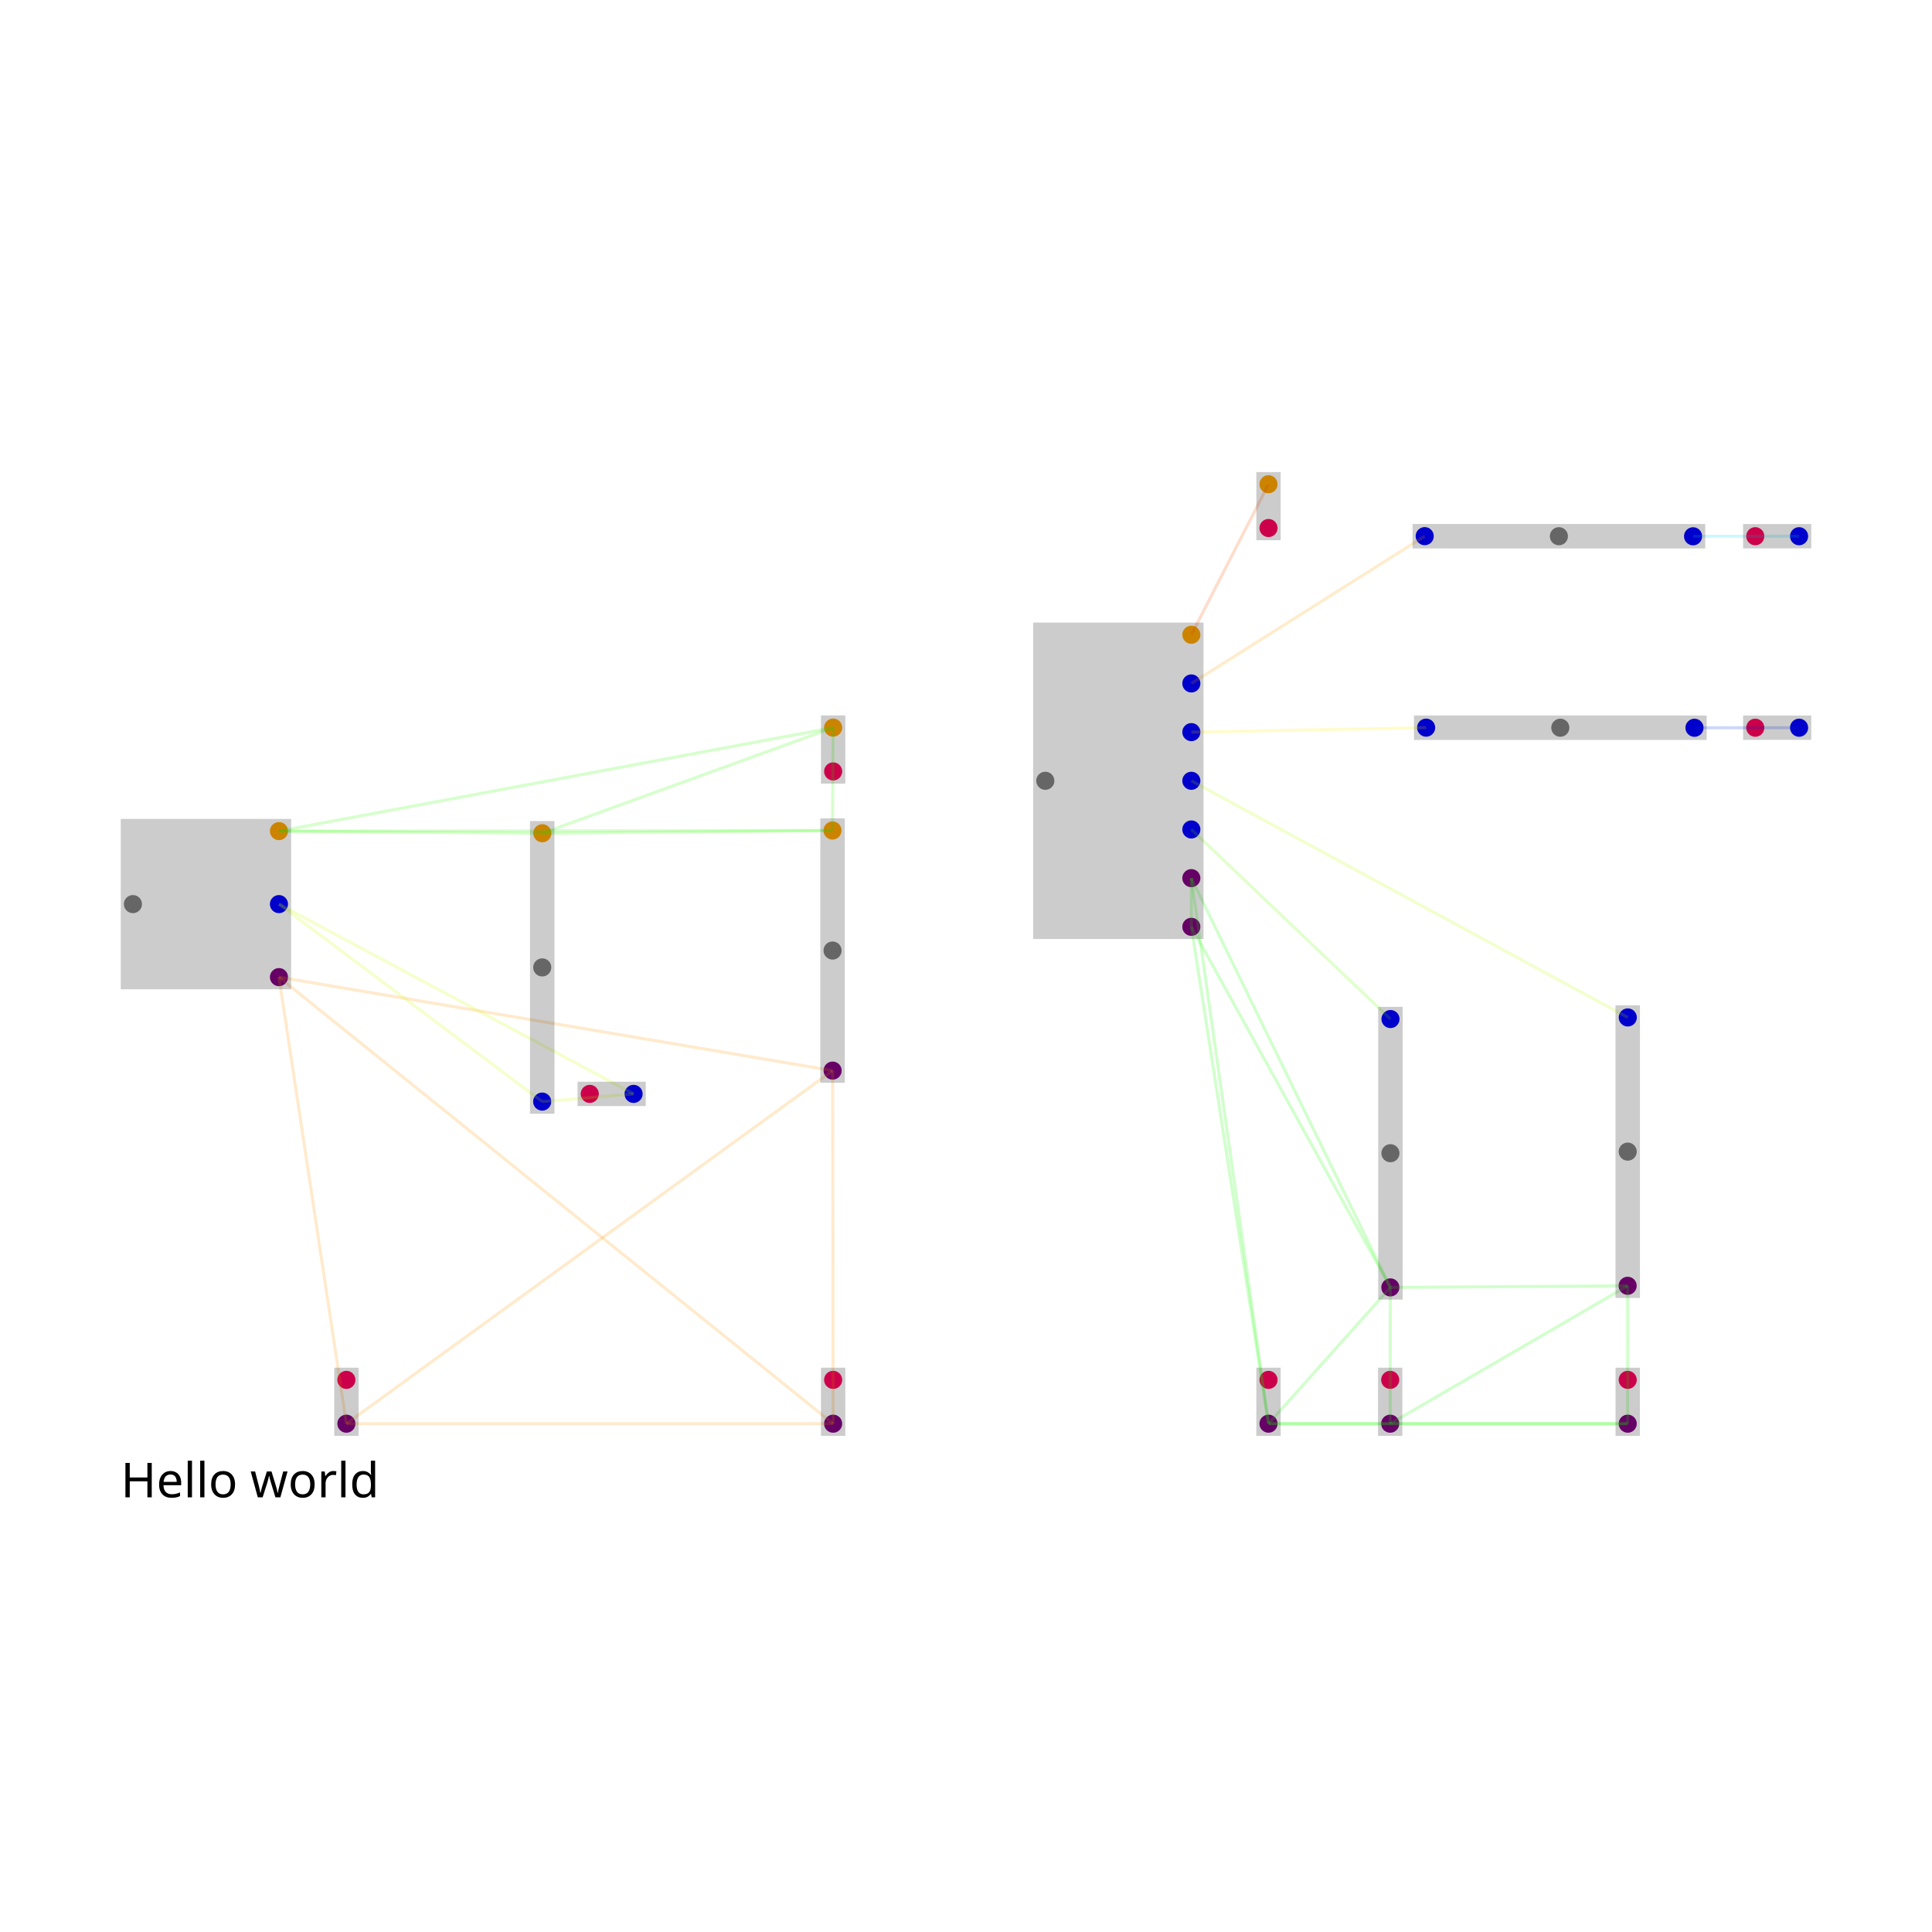
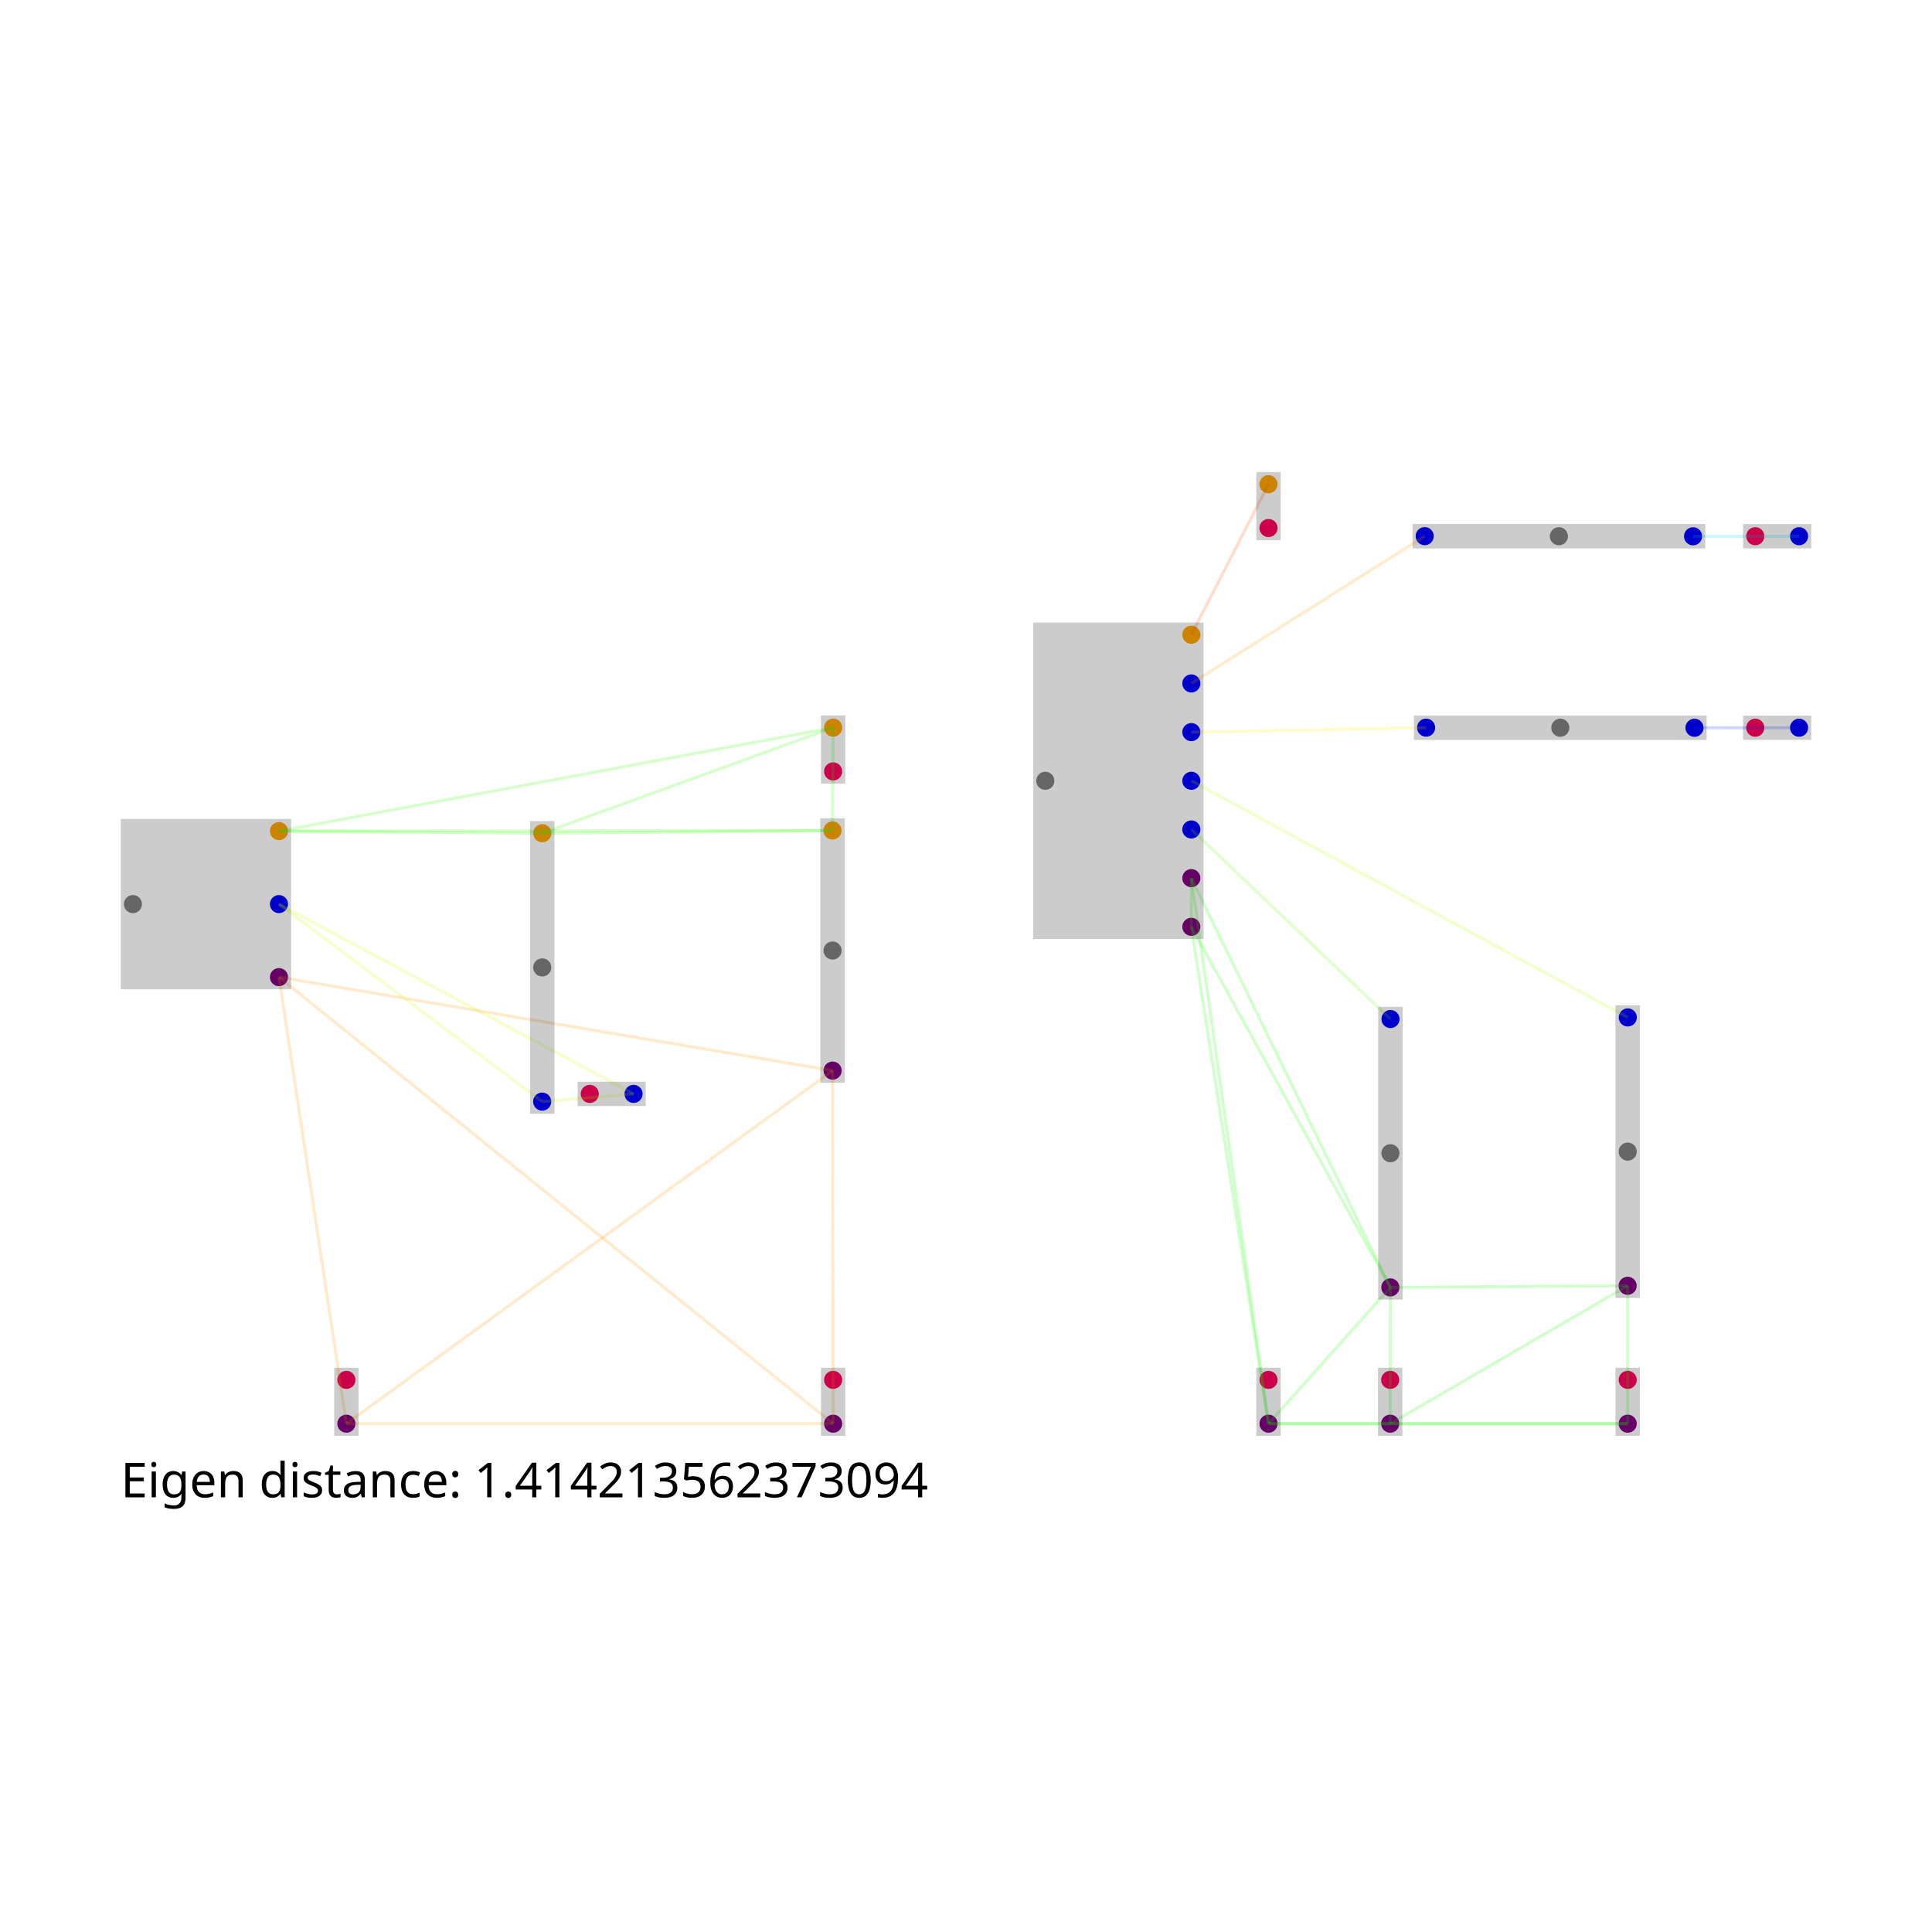
<svg xmlns="http://www.w3.org/2000/svg" width="640" height="640" viewBox="0 0 640 640">
  <rect width="100%" height="100%" fill="white" />
  <g>
    <circle data-type="point" data-label="schematic_component_0_center component_center center_schematic_component_0" data-x="0.12295810448080197" data-y="-0.045204957975968095" cx="44.031" cy="299.498" r="3" fill="gray" />
  </g>
  <g>
    <circle data-type="point" data-label="schematic_port_0 gnd unnamedsubcircuit496_connectivity_net3" data-x="0.722958104480802" data-y="-0.3452049579759681" cx="92.406" cy="323.685" r="3" fill="purple" />
  </g>
  <g>
    <circle data-type="point" data-label="schematic_port_1 normal unnamedsubcircuit496_connectivity_net1" data-x="0.722958104480802" data-y="-0.045204957975968095" cx="92.406" cy="299.498" r="3" fill="blue" />
  </g>
  <g>
    <circle data-type="point" data-label="schematic_port_2 vcc unnamedsubcircuit496_connectivity_net2" data-x="0.722958104480802" data-y="0.25479504202403197" cx="92.406" cy="275.311" r="3" fill="orange" />
  </g>
  <g>
    <circle data-type="point" data-label="schematic_component_1_center component_center center_schematic_component_1" data-x="2.9975939099066515" data-y="-0.2360076117178601" cx="275.796" cy="314.881" r="3" fill="gray" />
  </g>
  <g>
    <circle data-type="point" data-label="schematic_port_3 vcc unnamedsubcircuit496_connectivity_net2" data-x="2.997320559906651" data-y="0.2572566882821399" cx="275.773" cy="275.112" r="3" fill="orange" />
  </g>
  <g>
    <circle data-type="point" data-label="schematic_port_4 gnd unnamedsubcircuit496_connectivity_net3" data-x="2.997867259906652" data-y="-0.7292719117178601" cx="275.818" cy="354.65" r="3" fill="purple" />
  </g>
  <g>
    <circle data-type="point" data-label="schematic_component_2_center component_center center_schematic_component_2" data-x="1.8047692924586682" data-y="-0.30531546479810595" cx="179.625" cy="320.469" r="3" fill="gray" />
  </g>
  <g>
    <circle data-type="point" data-label="schematic_port_5 normal unnamedsubcircuit496_connectivity_net1" data-x="1.804496042458669" data-y="-0.8566061647981063" cx="179.603" cy="364.916" r="3" fill="blue" />
  </g>
  <g>
    <circle data-type="point" data-label="schematic_port_6 vcc unnamedsubcircuit496_connectivity_net2" data-x="1.8050425424586676" data-y="0.2459752352018943" cx="179.647" cy="276.022" r="3" fill="orange" />
  </g>
  <g>
    <circle data-type="point" data-label="schematic_net_label_0_pin vcc unnamedsubcircuit496_connectivity_net2" data-x="3" data-y="0.6799999999999999" cx="275.989" cy="241.029" r="3" fill="orange" />
  </g>
  <g>
    <circle data-type="point" data-label="schematic_net_label_0_center netlabel_center schematic_net_label_0_center" data-x="3" data-y="0.5" cx="275.989" cy="255.541" r="3" fill="hsl(338.4, 100%, 50%, 1)" />
  </g>
  <g>
    <circle data-type="point" data-label="schematic_net_label_1_pin normal unnamedsubcircuit496_connectivity_net1" data-x="2.1799999999999997" data-y="-0.825" cx="209.878" cy="362.368" r="3" fill="blue" />
  </g>
  <g>
    <circle data-type="point" data-label="schematic_net_label_1_center netlabel_center schematic_net_label_1_center" data-x="2" data-y="-0.825" cx="195.366" cy="362.368" r="3" fill="hsl(338.4, 100%, 50%, 1)" />
  </g>
  <g>
    <circle data-type="point" data-label="schematic_net_label_2_pin gnd unnamedsubcircuit496_connectivity_net3" data-x="3" data-y="-2.1799999999999997" cx="275.989" cy="471.613" r="3" fill="purple" />
  </g>
  <g>
    <circle data-type="point" data-label="schematic_net_label_2_center netlabel_center schematic_net_label_2_center" data-x="3" data-y="-2" cx="275.989" cy="457.101" r="3" fill="hsl(338.4, 100%, 50%, 1)" />
  </g>
  <g>
    <circle data-type="point" data-label="schematic_net_label_3_pin gnd unnamedsubcircuit496_connectivity_net3" data-x="1" data-y="-2.1799999999999997" cx="114.742" cy="471.613" r="3" fill="purple" />
  </g>
  <g>
    <circle data-type="point" data-label="schematic_net_label_3_center netlabel_center schematic_net_label_3_center" data-x="1" data-y="-2" cx="114.742" cy="457.101" r="3" fill="hsl(338.4, 100%, 50%, 1)" />
  </g>
  <g>
    <circle data-type="point" data-label="schematic_component_0_center component_center center_schematic_component_0" data-x="3.8717591409019265" data-y="0.4614599313868689" cx="346.274" cy="258.648" r="3" fill="gray" />
  </g>
  <g>
    <circle data-type="point" data-label="schematic_port_0 vcc unnamedsubcircuit540_connectivity_net4" data-x="4.471759140901926" data-y="1.061459931386869" cx="394.648" cy="210.274" r="3" fill="orange" />
  </g>
  <g>
    <circle data-type="point" data-label="schematic_port_1 normal unnamedsubcircuit540_connectivity_net2" data-x="4.471759140901926" data-y="0.8614599313868689" cx="394.648" cy="226.399" r="3" fill="blue" />
  </g>
  <g>
    <circle data-type="point" data-label="schematic_port_2 normal unnamedsubcircuit540_connectivity_net3" data-x="4.471759140901926" data-y="0.661459931386869" cx="394.648" cy="242.524" r="3" fill="blue" />
  </g>
  <g>
    <circle data-type="point" data-label="schematic_port_3 normal unnamedsubcircuit540_connectivity_net1" data-x="4.471759140901926" data-y="0.461459931386869" cx="394.648" cy="258.648" r="3" fill="blue" />
  </g>
  <g>
    <circle data-type="point" data-label="schematic_port_4 normal unnamedsubcircuit540_connectivity_net0" data-x="4.471759140901926" data-y="0.26145993138686896" cx="394.648" cy="274.773" r="3" fill="blue" />
  </g>
  <g>
    <circle data-type="point" data-label="schematic_port_5 gnd unnamedsubcircuit540_connectivity_net7" data-x="4.471759140901926" data-y="0.061459931386869004" cx="394.648" cy="290.898" r="3" fill="purple" />
  </g>
  <g>
    <circle data-type="point" data-label="schematic_port_6 gnd unnamedsubcircuit540_connectivity_net7" data-x="4.471759140901926" data-y="-0.13854006861313106" cx="394.648" cy="307.023" r="3" fill="purple" />
  </g>
  <g>
    <circle data-type="point" data-label="schematic_component_1_center component_center center_schematic_component_1" data-x="5.289716773474518" data-y="-1.0687683052347225" cx="460.595" cy="382.021" r="3" fill="gray" />
  </g>
  <g>
    <circle data-type="point" data-label="schematic_port_7 gnd unnamedsubcircuit540_connectivity_net7" data-x="5.289443523474518" data-y="-1.6200590052347228" cx="460.573" cy="426.469" r="3" fill="purple" />
  </g>
  <g>
    <circle data-type="point" data-label="schematic_port_8 normal unnamedsubcircuit540_connectivity_net0" data-x="5.289990023474517" data-y="-0.5174776052347223" cx="460.617" cy="337.574" r="3" fill="blue" />
  </g>
  <g>
    <circle data-type="point" data-label="schematic_component_2_center component_center center_schematic_component_2" data-x="6.264673559888756" data-y="-1.0621781216758364" cx="539.2" cy="381.49" r="3" fill="gray" />
  </g>
  <g>
    <circle data-type="point" data-label="schematic_port_9 gnd unnamedsubcircuit540_connectivity_net7" data-x="6.264400309888757" data-y="-1.6134688216758368" cx="539.178" cy="425.937" r="3" fill="purple" />
  </g>
  <g>
    <circle data-type="point" data-label="schematic_port_10 normal unnamedsubcircuit540_connectivity_net1" data-x="6.264946809888755" data-y="-0.5108874216758361" cx="539.222" cy="337.043" r="3" fill="blue" />
  </g>
  <g>
    <circle data-type="point" data-label="schematic_component_3_center component_center center_schematic_component_3" data-x="5.981897376075553" data-y="1.4663469282982349" cx="516.402" cy="177.631" r="3" fill="gray" />
  </g>
  <g>
    <circle data-type="point" data-label="schematic_port_11 normal unnamedsubcircuit540_connectivity_net2" data-x="5.430606676075553" data-y="1.4666201782982342" cx="471.954" cy="177.609" r="3" fill="blue" />
  </g>
  <g>
    <circle data-type="point" data-label="schematic_port_12 normal unnamedsubcircuit540_connectivity_net5" data-x="6.533188076075554" data-y="1.4660736782982355" cx="560.849" cy="177.653" r="3" fill="blue" />
  </g>
  <g>
    <circle data-type="point" data-label="schematic_component_4_center component_center center_schematic_component_4" data-x="5.98772237332412" data-y="0.6795634549821901" cx="516.871" cy="241.064" r="3" fill="gray" />
  </g>
  <g>
    <circle data-type="point" data-label="schematic_port_13 normal unnamedsubcircuit540_connectivity_net3" data-x="5.43643167332412" data-y="0.6798367049821894" cx="472.424" cy="241.042" r="3" fill="blue" />
  </g>
  <g>
    <circle data-type="point" data-label="schematic_port_14 normal unnamedsubcircuit540_connectivity_net6" data-x="6.539013073324121" data-y="0.6792902049821907" cx="561.318" cy="241.086" r="3" fill="blue" />
  </g>
  <g>
    <circle data-type="point" data-label="schematic_net_label_0_pin vcc unnamedsubcircuit540_connectivity_net4" data-x="4.788790372598144" data-y="1.6800000000000004" cx="420.209" cy="160.405" r="3" fill="orange" />
  </g>
  <g>
    <circle data-type="point" data-label="schematic_net_label_0_center netlabel_center schematic_net_label_0_center" data-x="4.788790372598144" data-y="1.5000000000000004" cx="420.209" cy="174.917" r="3" fill="hsl(338.4, 100%, 50%, 1)" />
  </g>
  <g>
    <circle data-type="point" data-label="schematic_net_label_1_pin normal unnamedsubcircuit540_connectivity_net5" data-x="6.968790372598145" data-y="1.4663469282982349" cx="595.969" cy="177.631" r="3" fill="blue" />
  </g>
  <g>
    <circle data-type="point" data-label="schematic_net_label_1_center netlabel_center schematic_net_label_1_center" data-x="6.788790372598144" data-y="1.4663469282982349" cx="581.457" cy="177.631" r="3" fill="hsl(338.4, 100%, 50%, 1)" />
  </g>
  <g>
    <circle data-type="point" data-label="schematic_net_label_2_pin normal unnamedsubcircuit540_connectivity_net6" data-x="6.968790372598145" data-y="0.6795634549821901" cx="595.969" cy="241.064" r="3" fill="blue" />
  </g>
  <g>
    <circle data-type="point" data-label="schematic_net_label_2_center netlabel_center schematic_net_label_2_center" data-x="6.788790372598144" data-y="0.6795634549821901" cx="581.457" cy="241.064" r="3" fill="hsl(338.4, 100%, 50%, 1)" />
  </g>
  <g>
    <circle data-type="point" data-label="schematic_net_label_3_pin gnd unnamedsubcircuit540_connectivity_net7" data-x="4.788790372598144" data-y="-2.1799999999999997" cx="420.209" cy="471.613" r="3" fill="purple" />
  </g>
  <g>
    <circle data-type="point" data-label="schematic_net_label_3_center netlabel_center schematic_net_label_3_center" data-x="4.788790372598144" data-y="-1.9999999999999996" cx="420.209" cy="457.101" r="3" fill="hsl(338.4, 100%, 50%, 1)" />
  </g>
  <g>
    <circle data-type="point" data-label="schematic_net_label_4_pin gnd unnamedsubcircuit540_connectivity_net7" data-x="5.288790372598144" data-y="-2.1799999999999997" cx="460.521" cy="471.613" r="3" fill="purple" />
  </g>
  <g>
    <circle data-type="point" data-label="schematic_net_label_4_center netlabel_center schematic_net_label_4_center" data-x="5.288790372598144" data-y="-1.9999999999999996" cx="460.521" cy="457.101" r="3" fill="hsl(338.4, 100%, 50%, 1)" />
  </g>
  <g>
    <circle data-type="point" data-label="schematic_net_label_5_pin gnd unnamedsubcircuit540_connectivity_net7" data-x="6.264673559888756" data-y="-2.1799999999999997" cx="539.2" cy="471.613" r="3" fill="purple" />
  </g>
  <g>
    <circle data-type="point" data-label="schematic_net_label_5_center netlabel_center schematic_net_label_5_center" data-x="6.264673559888756" data-y="-1.9999999999999996" cx="539.2" cy="457.101" r="3" fill="hsl(338.4, 100%, 50%, 1)" />
  </g>
  <g>
    <polyline data-points="0.722958104480802,-0.3452049579759681 1,-2.1799999999999997" data-type="line" data-label="" points="92.406,323.685 114.742,471.613" fill="none" stroke="hsl(36, 100%, 50%, 0.2)" stroke-width="1" />
  </g>
  <g>
    <polyline data-points="0.722958104480802,-0.3452049579759681 2.997867259906652,-0.7292719117178601" data-type="line" data-label="" points="92.406,323.685 275.818,354.65" fill="none" stroke="hsl(36, 100%, 50%, 0.2)" stroke-width="1" />
  </g>
  <g>
    <polyline data-points="0.722958104480802,-0.3452049579759681 3,-2.1799999999999997" data-type="line" data-label="" points="92.406,323.685 275.989,471.613" fill="none" stroke="hsl(36, 100%, 50%, 0.2)" stroke-width="1" />
  </g>
  <g>
    <polyline data-points="2.997867259906652,-0.7292719117178601 3,-2.1799999999999997" data-type="line" data-label="" points="275.818,354.65 275.989,471.613" fill="none" stroke="hsl(36, 100%, 50%, 0.2)" stroke-width="1" />
  </g>
  <g>
    <polyline data-points="2.997867259906652,-0.7292719117178601 1,-2.1799999999999997" data-type="line" data-label="" points="275.818,354.65 114.742,471.613" fill="none" stroke="hsl(36, 100%, 50%, 0.2)" stroke-width="1" />
  </g>
  <g>
    <polyline data-points="3,-2.1799999999999997 1,-2.1799999999999997" data-type="line" data-label="" points="275.989,471.613 114.742,471.613" fill="none" stroke="hsl(36, 100%, 50%, 0.2)" stroke-width="1" />
  </g>
  <g>
    <polyline data-points="0.722958104480802,-0.045204957975968095 1.804496042458669,-0.8566061647981063" data-type="line" data-label="" points="92.406,299.498 179.603,364.916" fill="none" stroke="hsl(72, 100%, 50%, 0.2)" stroke-width="1" />
  </g>
  <g>
    <polyline data-points="0.722958104480802,-0.045204957975968095 2.1799999999999997,-0.825" data-type="line" data-label="" points="92.406,299.498 209.878,362.368" fill="none" stroke="hsl(72, 100%, 50%, 0.2)" stroke-width="1" />
  </g>
  <g>
    <polyline data-points="1.804496042458669,-0.8566061647981063 2.1799999999999997,-0.825" data-type="line" data-label="" points="179.603,364.916 209.878,362.368" fill="none" stroke="hsl(72, 100%, 50%, 0.2)" stroke-width="1" />
  </g>
  <g>
    <polyline data-points="0.722958104480802,0.25479504202403197 1.8050425424586676,0.2459752352018943" data-type="line" data-label="" points="92.406,275.311 179.647,276.022" fill="none" stroke="hsl(108, 100%, 50%, 0.2)" stroke-width="1" />
  </g>
  <g>
    <polyline data-points="0.722958104480802,0.25479504202403197 2.997320559906651,0.2572566882821399" data-type="line" data-label="" points="92.406,275.311 275.773,275.112" fill="none" stroke="hsl(108, 100%, 50%, 0.2)" stroke-width="1" />
  </g>
  <g>
    <polyline data-points="0.722958104480802,0.25479504202403197 3,0.6799999999999999" data-type="line" data-label="" points="92.406,275.311 275.989,241.029" fill="none" stroke="hsl(108, 100%, 50%, 0.2)" stroke-width="1" />
  </g>
  <g>
    <polyline data-points="2.997320559906651,0.2572566882821399 3,0.6799999999999999" data-type="line" data-label="" points="275.773,275.112 275.989,241.029" fill="none" stroke="hsl(108, 100%, 50%, 0.2)" stroke-width="1" />
  </g>
  <g>
    <polyline data-points="2.997320559906651,0.2572566882821399 1.8050425424586676,0.2459752352018943" data-type="line" data-label="" points="275.773,275.112 179.647,276.022" fill="none" stroke="hsl(108, 100%, 50%, 0.2)" stroke-width="1" />
  </g>
  <g>
    <polyline data-points="1.8050425424586676,0.2459752352018943 3,0.6799999999999999" data-type="line" data-label="" points="179.647,276.022 275.989,241.029" fill="none" stroke="hsl(108, 100%, 50%, 0.2)" stroke-width="1" />
  </g>
  <g>
    <polyline data-points="4.471759140901926,1.061459931386869 4.788790372598144,1.6800000000000004" data-type="line" data-label="" points="394.648,210.274 420.209,160.405" fill="none" stroke="hsl(18.947, 100%, 50%, 0.2)" stroke-width="1" />
  </g>
  <g>
    <polyline data-points="4.471759140901926,0.8614599313868689 5.430606676075553,1.4666201782982342" data-type="line" data-label="" points="394.648,226.399 471.954,177.609" fill="none" stroke="hsl(37.895, 100%, 50%, 0.2)" stroke-width="1" />
  </g>
  <g>
    <polyline data-points="4.471759140901926,0.661459931386869 5.43643167332412,0.6798367049821894" data-type="line" data-label="" points="394.648,242.524 472.424,241.042" fill="none" stroke="hsl(56.842, 100%, 50%, 0.2)" stroke-width="1" />
  </g>
  <g>
    <polyline data-points="4.471759140901926,0.461459931386869 6.264946809888755,-0.5108874216758361" data-type="line" data-label="" points="394.648,258.648 539.222,337.043" fill="none" stroke="hsl(75.789, 100%, 50%, 0.2)" stroke-width="1" />
  </g>
  <g>
    <polyline data-points="4.471759140901926,0.26145993138686896 5.289990023474517,-0.5174776052347223" data-type="line" data-label="" points="394.648,274.773 460.617,337.574" fill="none" stroke="hsl(94.737, 100%, 50%, 0.2)" stroke-width="1" />
  </g>
  <g>
    <polyline data-points="4.471759140901926,0.061459931386869004 4.471759140901926,-0.13854006861313106" data-type="line" data-label="" points="394.648,290.898 394.648,307.023" fill="none" stroke="hsl(113.684, 100%, 50%, 0.2)" stroke-width="1" />
  </g>
  <g>
    <polyline data-points="4.471759140901926,0.061459931386869004 5.289443523474518,-1.6200590052347228" data-type="line" data-label="" points="394.648,290.898 460.573,426.469" fill="none" stroke="hsl(113.684, 100%, 50%, 0.2)" stroke-width="1" />
  </g>
  <g>
    <polyline data-points="4.471759140901926,0.061459931386869004 4.788790372598144,-2.1799999999999997" data-type="line" data-label="" points="394.648,290.898 420.209,471.613" fill="none" stroke="hsl(113.684, 100%, 50%, 0.2)" stroke-width="1" />
  </g>
  <g>
    <polyline data-points="4.471759140901926,-0.13854006861313106 5.289443523474518,-1.6200590052347228" data-type="line" data-label="" points="394.648,307.023 460.573,426.469" fill="none" stroke="hsl(113.684, 100%, 50%, 0.2)" stroke-width="1" />
  </g>
  <g>
    <polyline data-points="4.471759140901926,-0.13854006861313106 4.788790372598144,-2.1799999999999997" data-type="line" data-label="" points="394.648,307.023 420.209,471.613" fill="none" stroke="hsl(113.684, 100%, 50%, 0.2)" stroke-width="1" />
  </g>
  <g>
    <polyline data-points="5.289443523474518,-1.6200590052347228 5.288790372598144,-2.1799999999999997" data-type="line" data-label="" points="460.573,426.469 460.521,471.613" fill="none" stroke="hsl(113.684, 100%, 50%, 0.2)" stroke-width="1" />
  </g>
  <g>
    <polyline data-points="5.289443523474518,-1.6200590052347228 4.788790372598144,-2.1799999999999997" data-type="line" data-label="" points="460.573,426.469 420.209,471.613" fill="none" stroke="hsl(113.684, 100%, 50%, 0.2)" stroke-width="1" />
  </g>
  <g>
    <polyline data-points="5.289443523474518,-1.6200590052347228 6.264400309888757,-1.6134688216758368" data-type="line" data-label="" points="460.573,426.469 539.178,425.937" fill="none" stroke="hsl(113.684, 100%, 50%, 0.2)" stroke-width="1" />
  </g>
  <g>
    <polyline data-points="6.264400309888757,-1.6134688216758368 6.264673559888756,-2.1799999999999997" data-type="line" data-label="" points="539.178,425.937 539.2,471.613" fill="none" stroke="hsl(113.684, 100%, 50%, 0.2)" stroke-width="1" />
  </g>
  <g>
    <polyline data-points="6.264400309888757,-1.6134688216758368 5.288790372598144,-2.1799999999999997" data-type="line" data-label="" points="539.178,425.937 460.521,471.613" fill="none" stroke="hsl(113.684, 100%, 50%, 0.2)" stroke-width="1" />
  </g>
  <g>
    <polyline data-points="4.788790372598144,-2.1799999999999997 5.288790372598144,-2.1799999999999997" data-type="line" data-label="" points="420.209,471.613 460.521,471.613" fill="none" stroke="hsl(113.684, 100%, 50%, 0.2)" stroke-width="1" />
  </g>
  <g>
    <polyline data-points="4.788790372598144,-2.1799999999999997 6.264673559888756,-2.1799999999999997" data-type="line" data-label="" points="420.209,471.613 539.2,471.613" fill="none" stroke="hsl(113.684, 100%, 50%, 0.2)" stroke-width="1" />
  </g>
  <g>
    <polyline data-points="5.288790372598144,-2.1799999999999997 6.264673559888756,-2.1799999999999997" data-type="line" data-label="" points="460.521,471.613 539.2,471.613" fill="none" stroke="hsl(113.684, 100%, 50%, 0.2)" stroke-width="1" />
  </g>
  <g>
    <polyline data-points="6.533188076075554,1.4660736782982355 6.968790372598145,1.4663469282982349" data-type="line" data-label="" points="560.849,177.653 595.969,177.631" fill="none" stroke="hsl(189.474, 100%, 50%, 0.2)" stroke-width="1" />
  </g>
  <g>
    <polyline data-points="6.539013073324121,0.6792902049821907 6.968790372598145,0.6795634549821901" data-type="line" data-label="" points="561.318,241.086 595.969,241.064" fill="none" stroke="hsl(227.368, 100%, 50%, 0.2)" stroke-width="1" />
  </g>
  <g>
    <rect data-type="rect" data-label="schematic_component_0" data-x="0.42295810448080196" data-y="-0.045204957975968074" x="40" y="271.279" width="56.437" height="56.437" fill="rgba(0, 0, 0, 0.2)" stroke="black" stroke-width="0.012" />
  </g>
  <g>
    <rect data-type="rect" data-label="schematic_component_1" data-x="2.9975939099066515" data-y="-0.2360076117178601" x="271.742" y="271.081" width="8.106" height="87.6" fill="rgba(0, 0, 0, 0.2)" stroke="black" stroke-width="0.012" />
  </g>
  <g>
    <rect data-type="rect" data-label="schematic_component_2" data-x="1.8047692924586682" data-y="-0.305315464798106" x="175.572" y="271.99" width="8.106" height="96.957" fill="rgba(0, 0, 0, 0.2)" stroke="black" stroke-width="0.012" />
  </g>
  <g>
    <rect data-type="rect" data-label="schematic_net_label_0" data-x="3" data-y="0.59" x="271.958" y="236.998" width="8.062" height="22.575" fill="rgba(0, 0, 0, 0.2)" stroke="black" stroke-width="0.012" />
  </g>
  <g>
    <rect data-type="rect" data-label="schematic_net_label_1" data-x="2.09" data-y="-0.825" x="191.334" y="358.337" width="22.575" height="8.062" fill="rgba(0, 0, 0, 0.2)" stroke="black" stroke-width="0.012" />
  </g>
  <g>
    <rect data-type="rect" data-label="schematic_net_label_2" data-x="3" data-y="-2.09" x="271.958" y="453.07" width="8.062" height="22.575" fill="rgba(0, 0, 0, 0.2)" stroke="black" stroke-width="0.012" />
  </g>
  <g>
    <rect data-type="rect" data-label="schematic_net_label_3" data-x="1" data-y="-2.09" x="110.711" y="453.07" width="8.062" height="22.575" fill="rgba(0, 0, 0, 0.2)" stroke="black" stroke-width="0.012" />
  </g>
  <g>
    <rect data-type="rect" data-label="schematic_component_0" data-x="4.171759140901926" data-y="0.4614599313868689" x="342.243" y="206.243" width="56.437" height="104.811" fill="rgba(0, 0, 0, 0.2)" stroke="black" stroke-width="0.012" />
  </g>
  <g>
    <rect data-type="rect" data-label="schematic_component_1" data-x="5.289716773474518" data-y="-1.0687683052347225" x="456.542" y="333.543" width="8.106" height="96.957" fill="rgba(0, 0, 0, 0.2)" stroke="black" stroke-width="0.012" />
  </g>
  <g>
    <rect data-type="rect" data-label="schematic_component_2" data-x="6.264673559888756" data-y="-1.0621781216758364" x="535.147" y="333.012" width="8.106" height="96.957" fill="rgba(0, 0, 0, 0.2)" stroke="black" stroke-width="0.012" />
  </g>
  <g>
    <rect data-type="rect" data-label="schematic_component_3" data-x="5.981897376075553" data-y="1.4663469282982349" x="467.923" y="173.577" width="96.957" height="8.106" fill="rgba(0, 0, 0, 0.2)" stroke="black" stroke-width="0.012" />
  </g>
  <g>
    <rect data-type="rect" data-label="schematic_component_4" data-x="5.98772237332412" data-y="0.6795634549821901" x="468.393" y="237.011" width="96.957" height="8.106" fill="rgba(0, 0, 0, 0.2)" stroke="black" stroke-width="0.012" />
  </g>
  <g>
    <rect data-type="rect" data-label="schematic_net_label_0" data-x="4.788790372598144" data-y="1.5900000000000003" x="416.178" y="156.374" width="8.062" height="22.575" fill="rgba(0, 0, 0, 0.2)" stroke="black" stroke-width="0.012" />
  </g>
  <g>
    <rect data-type="rect" data-label="schematic_net_label_1" data-x="6.878790372598144" data-y="1.4663469282982349" x="577.425" y="173.599" width="22.575" height="8.062" fill="rgba(0, 0, 0, 0.2)" stroke="black" stroke-width="0.012" />
  </g>
  <g>
    <rect data-type="rect" data-label="schematic_net_label_2" data-x="6.878790372598144" data-y="0.6795634549821901" x="577.425" y="237.033" width="22.575" height="8.062" fill="rgba(0, 0, 0, 0.2)" stroke="black" stroke-width="0.012" />
  </g>
  <g>
    <rect data-type="rect" data-label="schematic_net_label_3" data-x="4.788790372598144" data-y="-2.0899999999999994" x="416.178" y="453.07" width="8.062" height="22.575" fill="rgba(0, 0, 0, 0.2)" stroke="black" stroke-width="0.012" />
  </g>
  <g>
    <rect data-type="rect" data-label="schematic_net_label_4" data-x="5.288790372598144" data-y="-2.0899999999999994" x="456.489" y="453.07" width="8.062" height="22.575" fill="rgba(0, 0, 0, 0.2)" stroke="black" stroke-width="0.012" />
  </g>
  <g>
    <rect data-type="rect" data-label="schematic_net_label_5" data-x="6.264673559888756" data-y="-2.0899999999999994" x="535.169" y="453.07" width="8.062" height="22.575" fill="rgba(0, 0, 0, 0.2)" stroke="black" stroke-width="0.012" />
  </g>
-   <text data-type="text" data-label="Hello world" data-x="0.07295810448080192" data-y="-2.3289999999999997" x="40" y="483.626" fill="black" font-size="15.964" font-family="sans-serif" text-anchor="start" dominant-baseline="text-before-edge">Hello world</text>
+   <text data-type="text" data-label="Eigen distance: 1.414213562373094" data-x="0.07295810448080192" data-y="-2.3289999999999997" x="40" y="483.626" fill="black" font-size="15.964" font-family="sans-serif" text-anchor="start" dominant-baseline="text-before-edge">Eigen distance: 1.414213562373094</text>
  <g id="crosshair" style="display: none">
    <line id="crosshair-h" y1="0" y2="640" stroke="#666" stroke-width="0.5" />
    <line id="crosshair-v" x1="0" x2="640" stroke="#666" stroke-width="0.5" />
    <text id="coordinates" font-family="monospace" font-size="12" fill="#666" />
  </g>
</svg>
